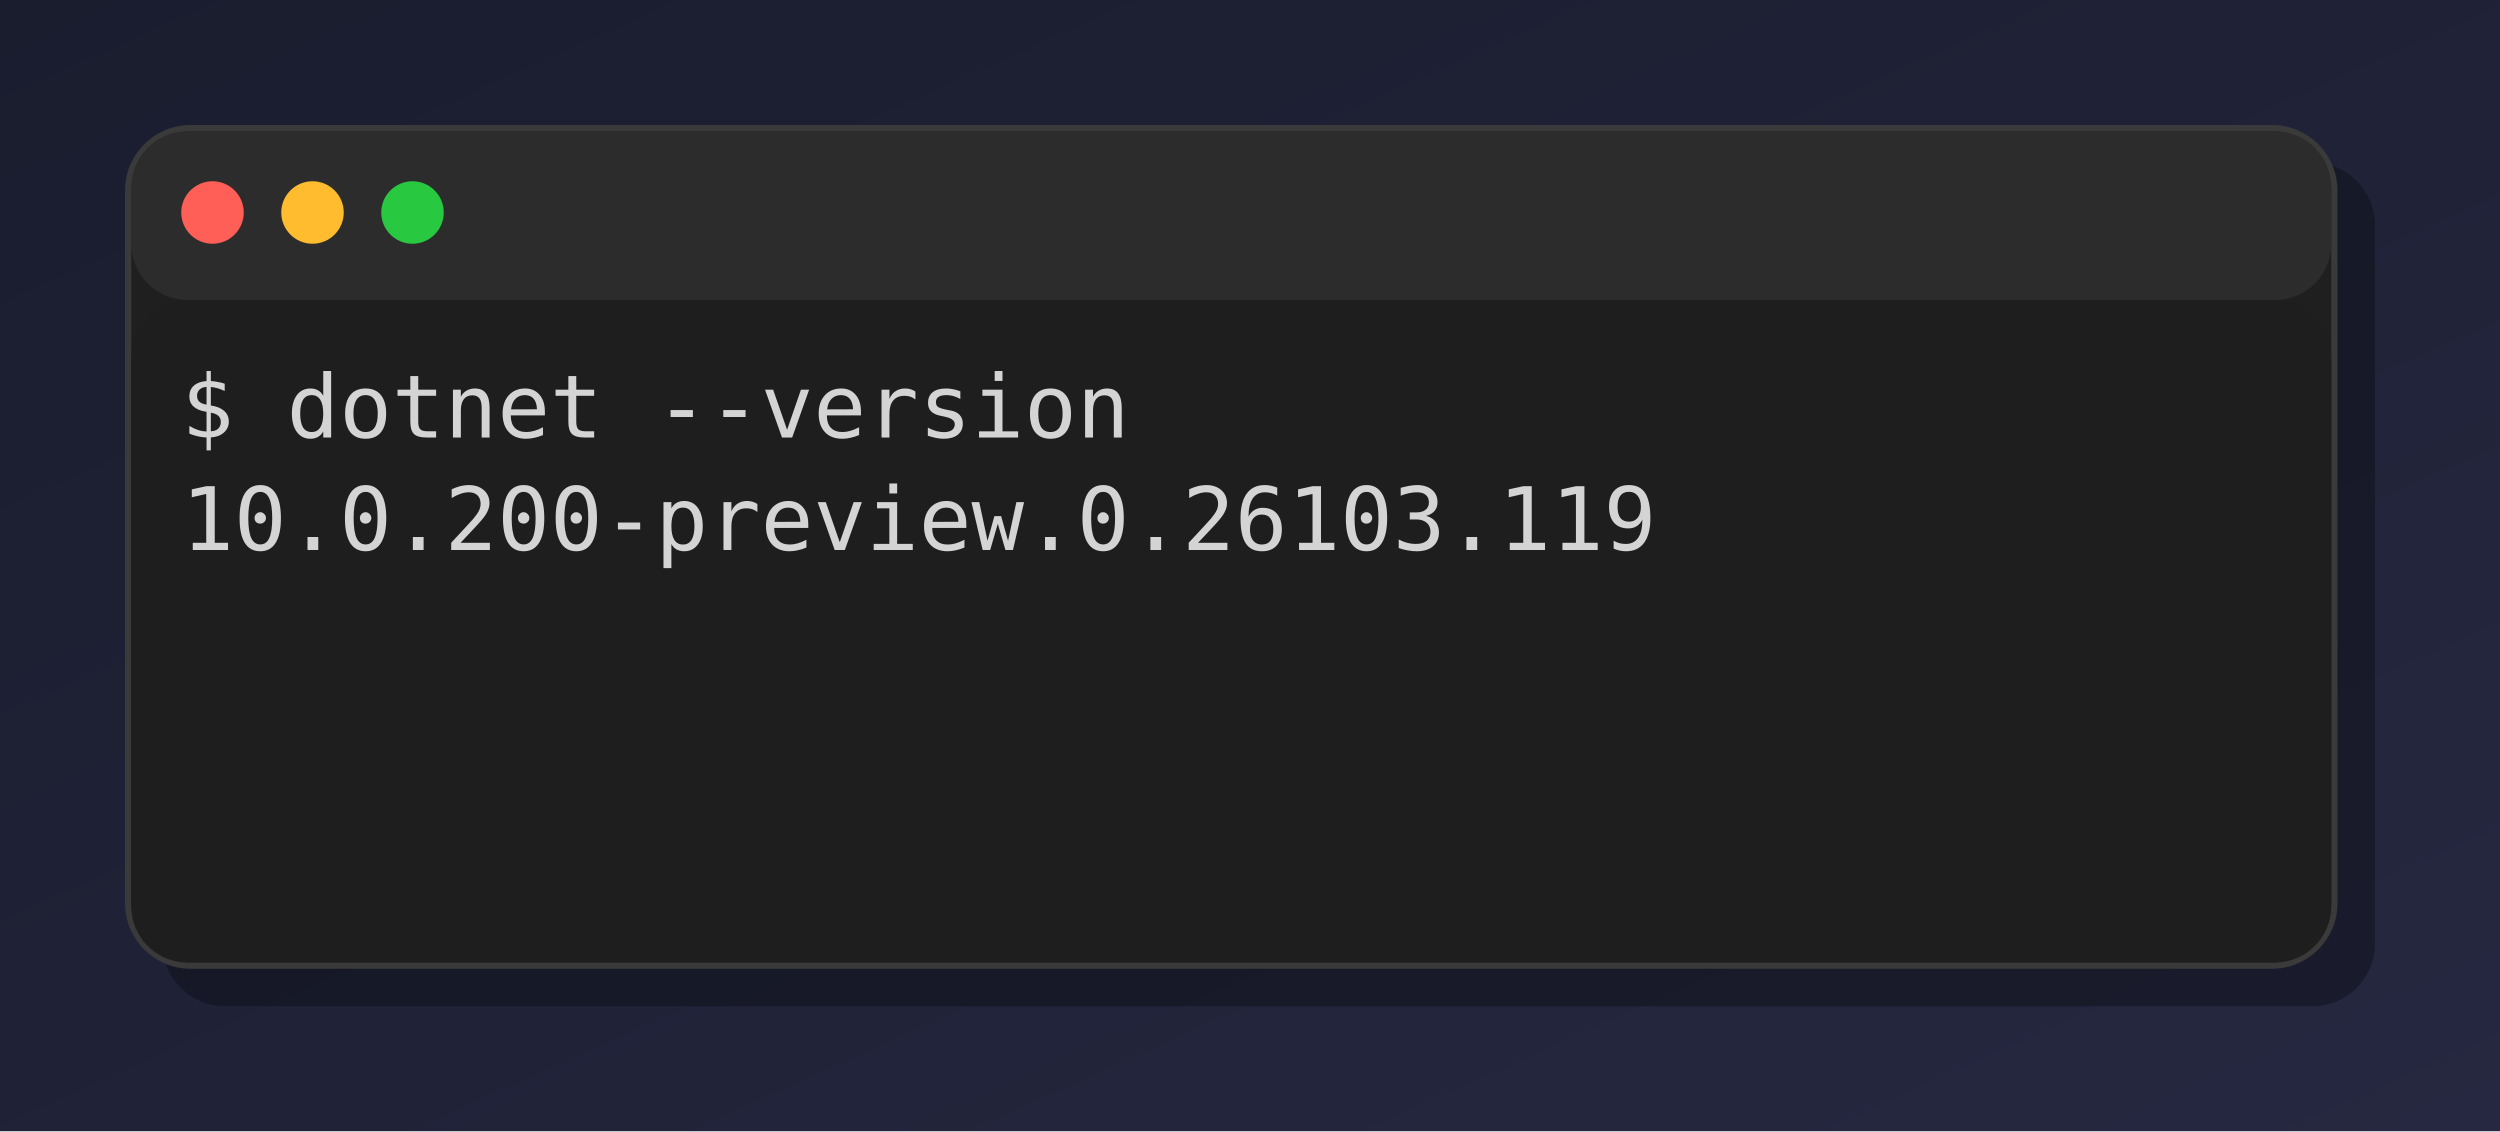
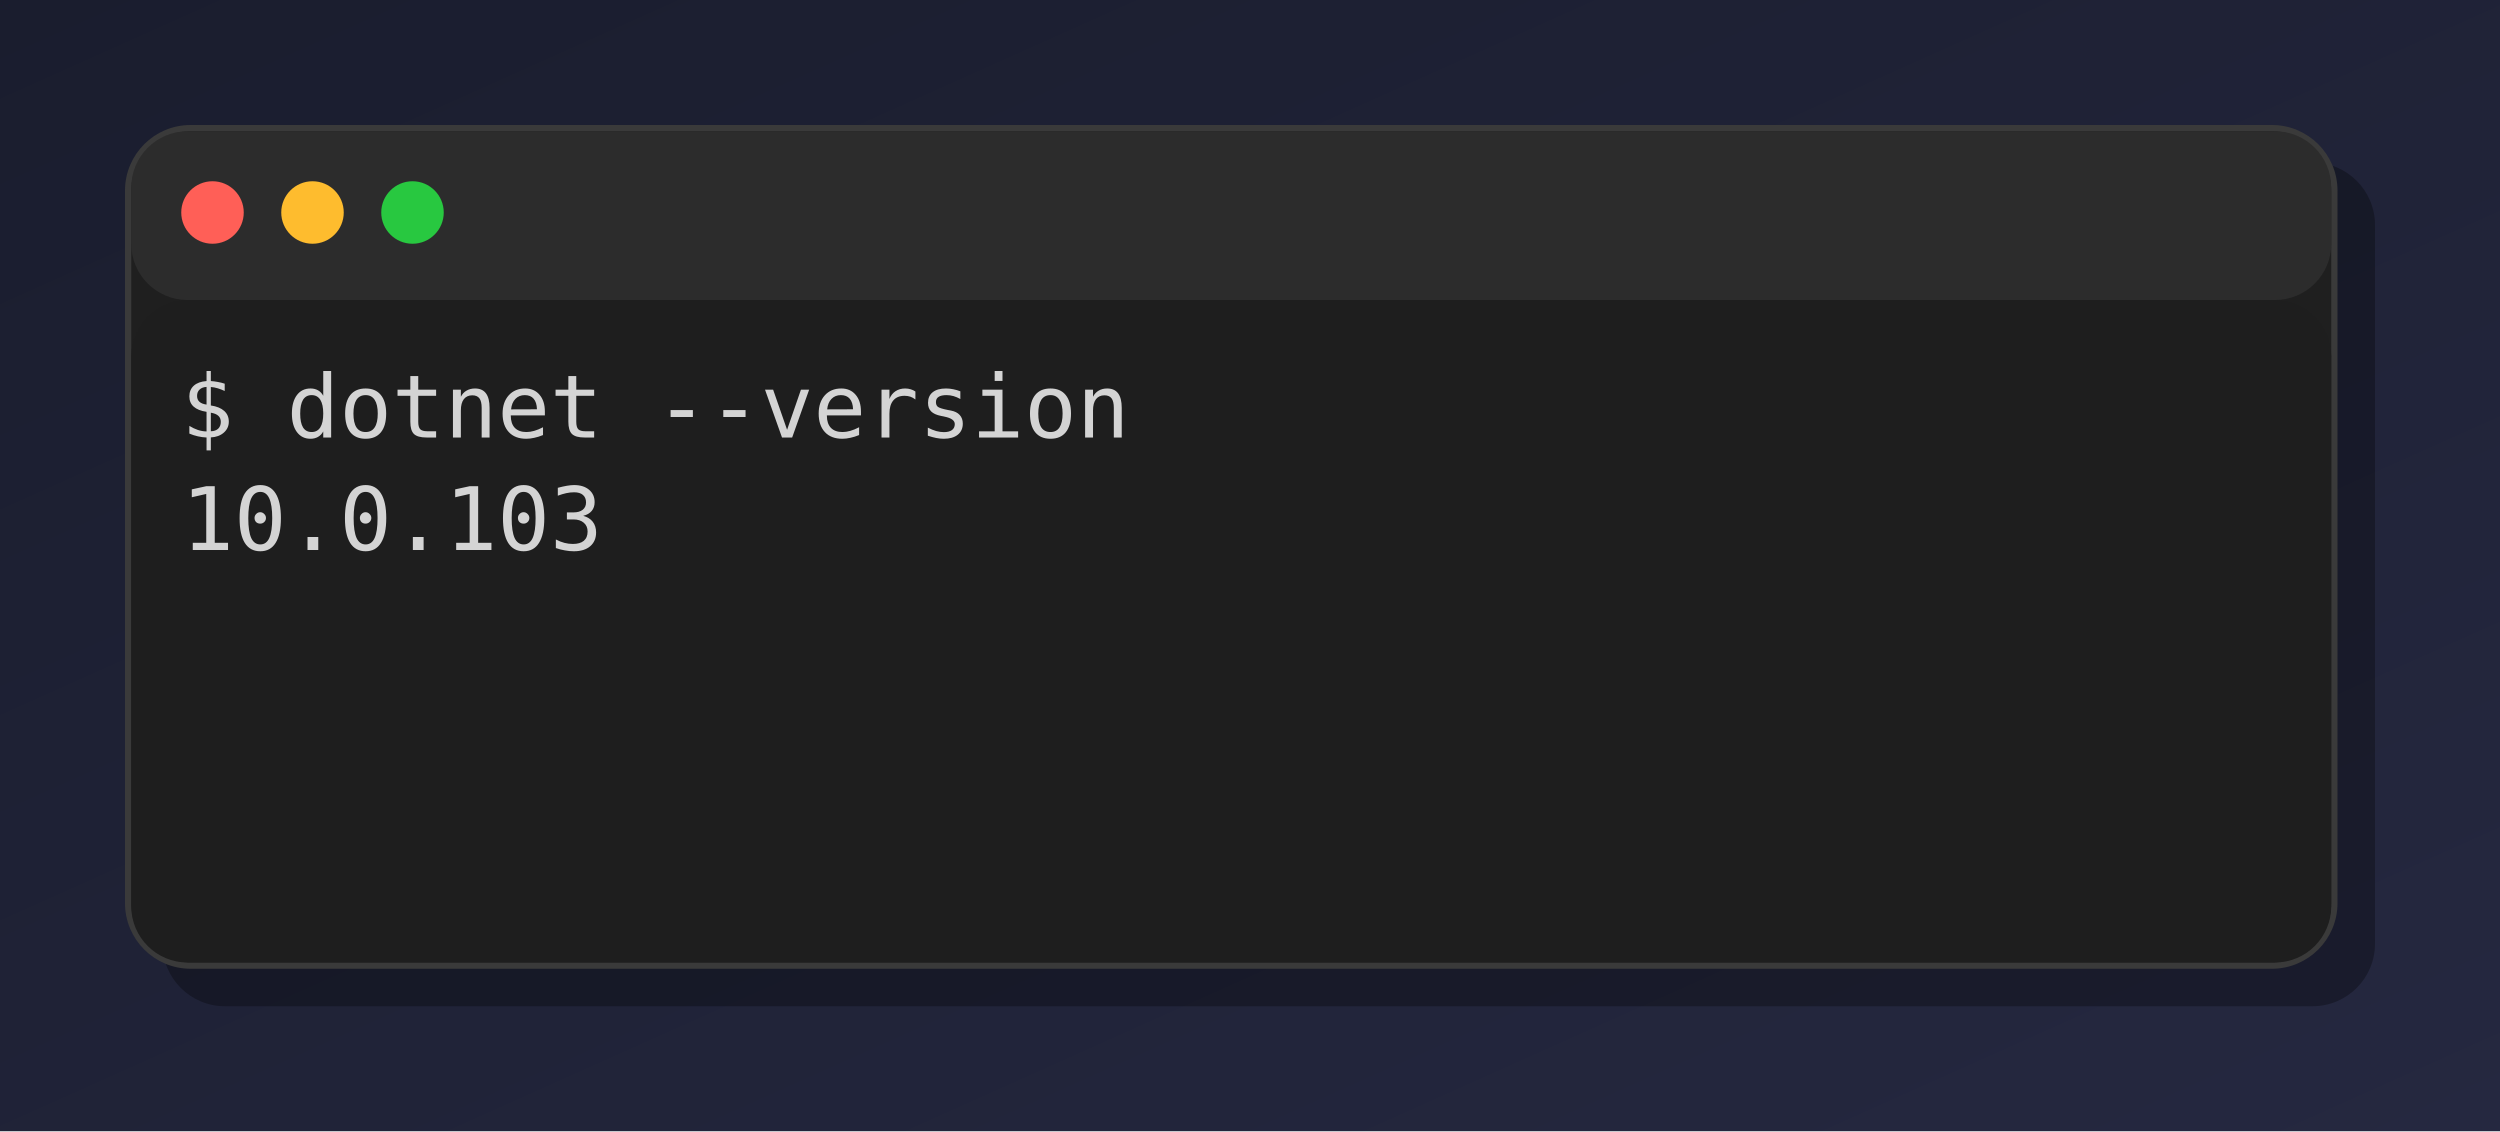
<svg xmlns="http://www.w3.org/2000/svg" viewBox="0 0 400 181" role="img" aria-label="console2svg output">
  <style>.crt{font-family:ui-monospace,"Cascadia Mono","Segoe UI Mono","SFMono-Regular",Menlo,monospace;font-size:14px;}text{dominant-baseline:alphabetic;}.bg{shape-rendering:crispEdges;}</style>
  <defs>
    <linearGradient id="desktop-bg" x1="0%" y1="0%" x2="100%" y2="100%">
      <stop offset="0%" stop-color="#1a1d2e" />
      <stop offset="100%" stop-color="#252840" />
    </linearGradient>
  </defs>
  <rect width="400" height="181" fill="url(#desktop-bg)" />
  <rect x="26" y="26" rx="10" ry="10" width="354" height="135" fill="black" fill-opacity="0.3" />
  <rect x="20.5" y="20.5" rx="10" ry="10" width="353" height="134" fill="#1f1f1f" stroke="#3a3a3a" />
  <rect x="21" y="21" rx="9" ry="9" width="352" height="27" fill="#2c2c2c" />
  <circle cx="34" cy="34" r="5" fill="#ff5f57" />
  <circle cx="50" cy="34" r="5" fill="#febc2e" />
  <circle cx="66" cy="34" r="5" fill="#28c840" />
  <rect x="21" y="48" width="352" height="106" rx="9" ry="9" fill="#1e1e1e" />
  <rect x="29" y="56" width="336" height="18" fill="#1e1e1e" />
  <text class="crt" x="29" y="70" fill="#d4d4d4">$ dotnet --version</text>
  <g transform="translate(29 74)">
    <rect width="336" height="72" fill="#1e1e1e" />
-     <text class="crt" x="0" y="14" fill="#d4d4d4" textLength="235.2" lengthAdjust="spacing">10.0.200-preview.0.26103.119</text>
+     <text class="crt" x="0" y="14" fill="#d4d4d4" textLength="67.2" lengthAdjust="spacing">10.0.103</text>
  </g>
</svg>
